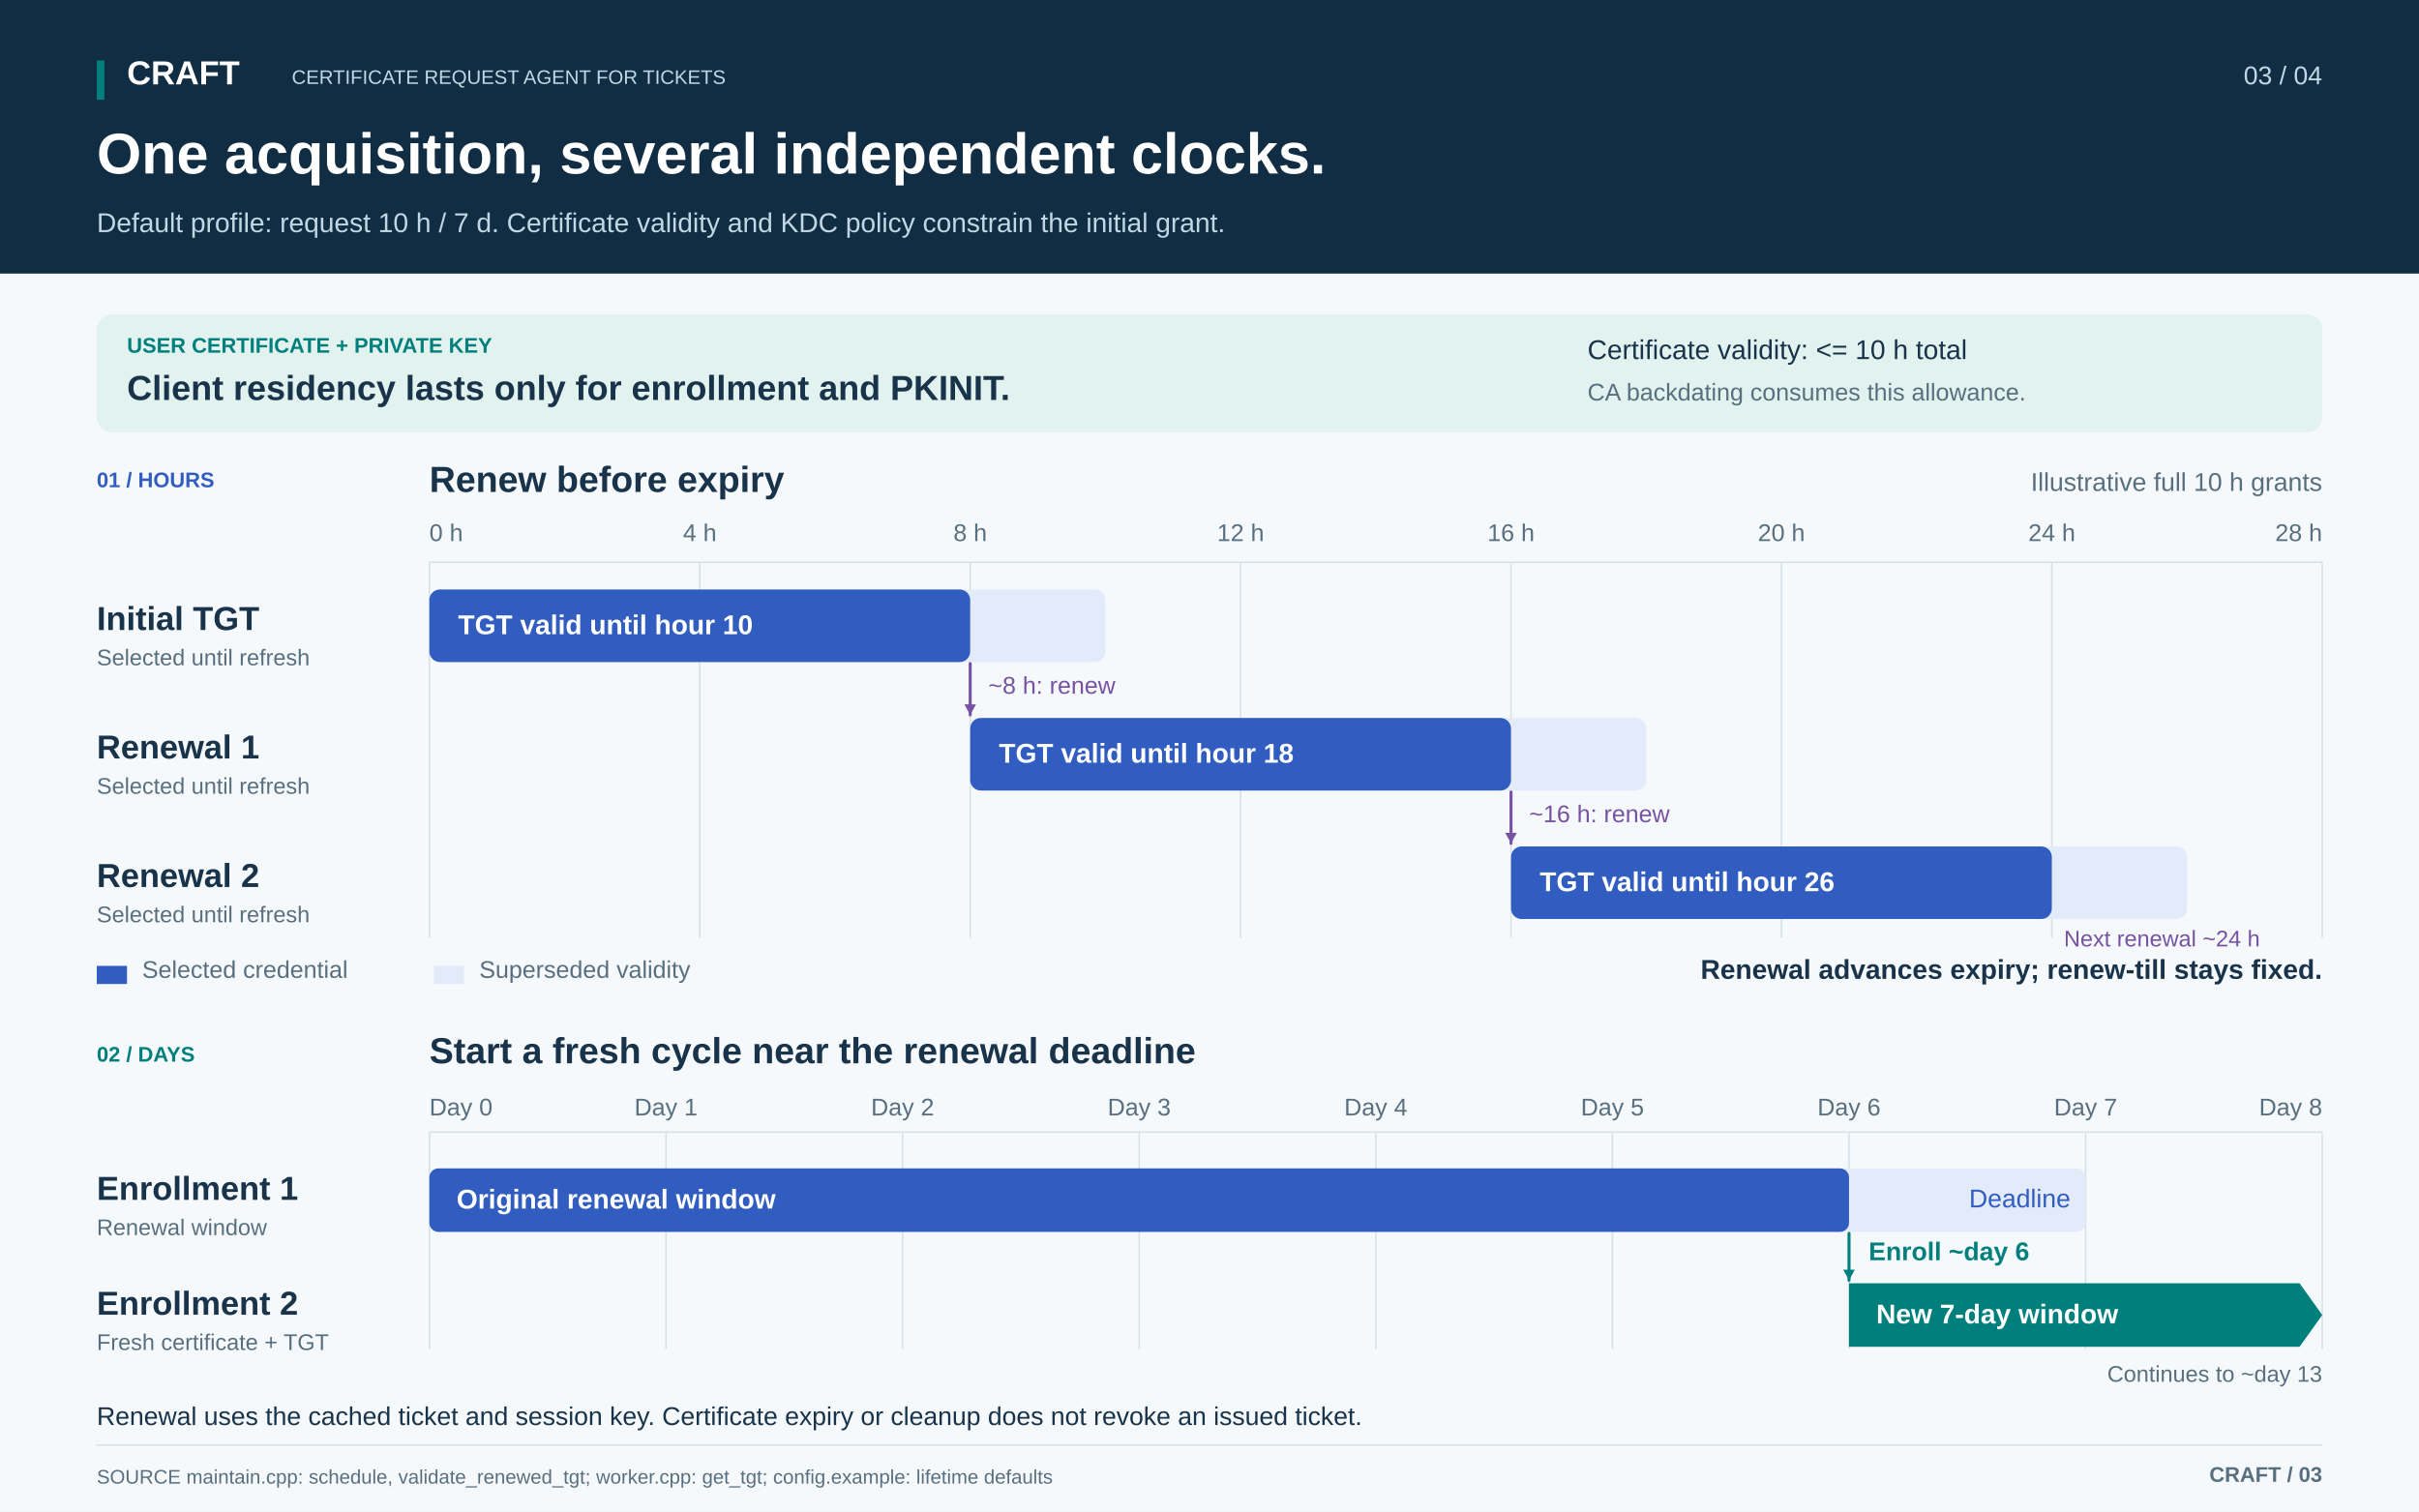
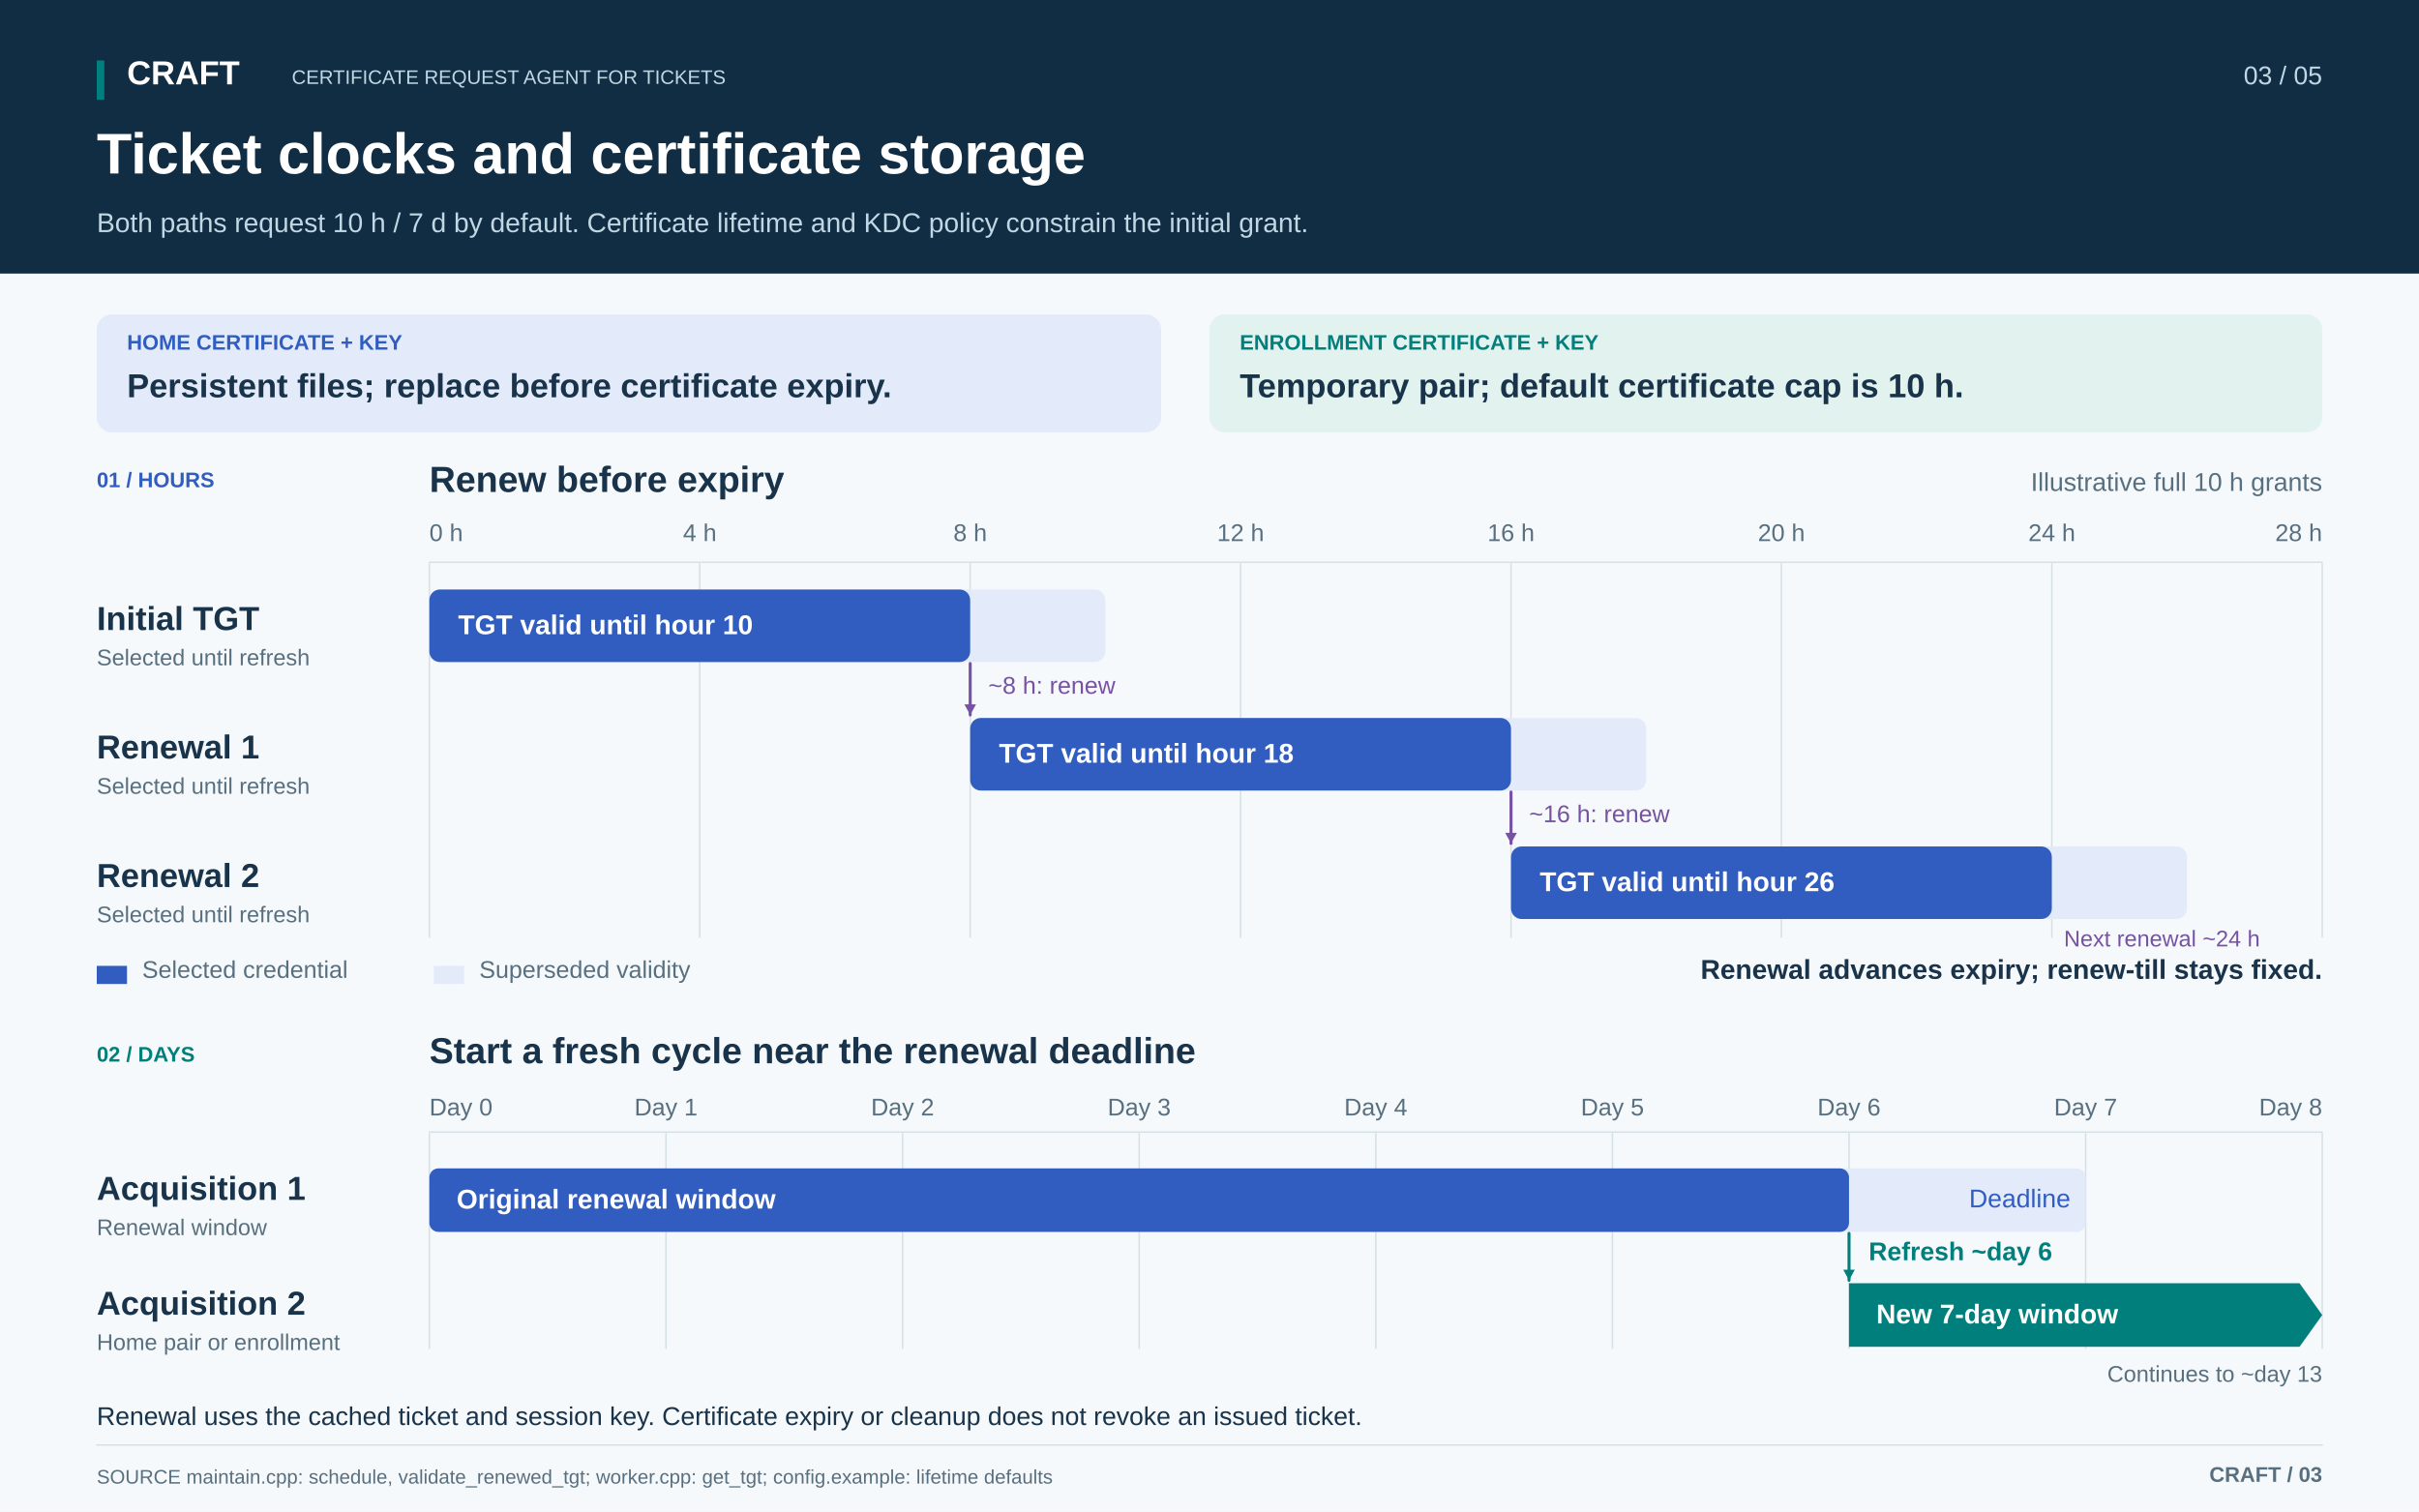
<svg xmlns="http://www.w3.org/2000/svg" width="1600" height="1000" viewBox="0 0 1600 1000" role="img" aria-labelledby="03-credential-timing-title 03-credential-timing-desc">
  <rect x="0" y="0" width="1600" height="1000" rx="0" fill="#F6F9FB" stroke="none" stroke-width="1" />
  <rect x="0" y="0" width="1600" height="181" rx="0" fill="#112D43" stroke="none" stroke-width="1" />
  <rect x="64" y="40" width="5" height="26" rx="0" fill="#007F7C" stroke="none" stroke-width="1" />
  <text x="84" y="55.82" font-size="22" font-family="'Segoe UI', Arial, sans-serif" fill="#FFFFFF" font-weight="600" text-anchor="start">CRAFT</text>
  <text x="193" y="55.53" font-size="13" font-family="'Segoe UI', Arial, sans-serif" fill="#C2D7E4" font-weight="400" text-anchor="start">CERTIFICATE REQUEST AGENT FOR TICKETS</text>
-   <text x="1536" y="55.77" font-size="17" font-family="'Segoe UI', Arial, sans-serif" fill="#C2D7E4" font-weight="400" text-anchor="end">03 / 04</text>
-   <text x="64" y="114.78" font-size="38" font-family="'Segoe UI', Arial, sans-serif" fill="#FFFFFF" font-weight="600" text-anchor="start">One acquisition, several independent clocks.</text>
-   <text x="64" y="153.58" font-size="18" font-family="'Segoe UI', Arial, sans-serif" fill="#C2D7E4" font-weight="400" text-anchor="start">Default profile: request 10 h / 7 d. Certificate validity and KDC policy constrain the initial grant.</text>
-   <rect x="64" y="208" width="1472" height="78" rx="10" fill="#E2F2EF" stroke="none" stroke-width="1" />
-   <text x="84" y="233.34" font-size="14" font-family="'Segoe UI', Arial, sans-serif" fill="#007F7C" font-weight="600" text-anchor="start">USER CERTIFICATE + PRIVATE KEY</text>
-   <text x="84" y="264.63" font-size="23" font-family="'Segoe UI', Arial, sans-serif" fill="#18334A" font-weight="600" text-anchor="start">Client residency lasts only for enrollment and PKINIT.</text>
-   <text x="1050" y="237.58" font-size="18" font-family="'Segoe UI', Arial, sans-serif" fill="#18334A" font-weight="400" text-anchor="start">Certificate validity: &lt;= 10 h total</text>
-   <text x="1050" y="264.96" font-size="16" font-family="'Segoe UI', Arial, sans-serif" fill="#586F7F" font-weight="400" text-anchor="start">CA backdating consumes this allowance.</text>
+   <text x="1536" y="55.77" font-size="17" font-family="'Segoe UI', Arial, sans-serif" fill="#C2D7E4" font-weight="400" text-anchor="end">03 / 05</text>
+   <text x="64" y="114.78" font-size="38" font-family="'Segoe UI', Arial, sans-serif" fill="#FFFFFF" font-weight="600" text-anchor="start">Ticket clocks and certificate storage</text>
+   <text x="64" y="153.58" font-size="18" font-family="'Segoe UI', Arial, sans-serif" fill="#C2D7E4" font-weight="400" text-anchor="start">Both paths request 10 h / 7 d by default. Certificate lifetime and KDC policy constrain the initial grant.</text>
+   <rect x="64" y="208" width="704" height="78" rx="10" fill="#E3EBFA" stroke="none" stroke-width="1" />
+   <text x="84" y="231.34" font-size="14" font-family="'Segoe UI', Arial, sans-serif" fill="#315DC0" font-weight="600" text-anchor="start">HOME CERTIFICATE + KEY</text>
+   <text x="84" y="262.82" font-size="22" font-family="'Segoe UI', Arial, sans-serif" fill="#18334A" font-weight="600" text-anchor="start">Persistent files; replace before certificate expiry.</text>
+   <rect x="800" y="208" width="736" height="78" rx="10" fill="#E2F2EF" stroke="none" stroke-width="1" />
+   <text x="820" y="231.34" font-size="14" font-family="'Segoe UI', Arial, sans-serif" fill="#007F7C" font-weight="600" text-anchor="start">ENROLLMENT CERTIFICATE + KEY</text>
+   <text x="820" y="262.82" font-size="22" font-family="'Segoe UI', Arial, sans-serif" fill="#18334A" font-weight="600" text-anchor="start">Temporary pair; default certificate cap is 10 h.</text>
  <text x="64" y="322.34" font-size="14" font-family="'Segoe UI', Arial, sans-serif" fill="#315DC0" font-weight="600" text-anchor="start">01 / HOURS</text>
  <text x="284" y="325.44" font-size="24" font-family="'Segoe UI', Arial, sans-serif" fill="#18334A" font-weight="600" text-anchor="start">Renew before expiry</text>
  <text x="1536" y="324.77" font-size="17" font-family="'Segoe UI', Arial, sans-serif" fill="#586F7F" font-weight="400" text-anchor="end">Illustrative full 10 h grants</text>
  <polyline points="284.0,373 284.0,620" fill="none" stroke="#D5E0E7" stroke-width="1" stroke-linecap="round" stroke-linejoin="round" />
  <text x="284.0" y="357.96" font-size="16" font-family="'Segoe UI', Arial, sans-serif" fill="#586F7F" font-weight="400" text-anchor="start">0 h</text>
  <polyline points="462.857,373 462.857,620" fill="none" stroke="#D5E0E7" stroke-width="1" stroke-linecap="round" stroke-linejoin="round" />
  <text x="462.857" y="357.96" font-size="16" font-family="'Segoe UI', Arial, sans-serif" fill="#586F7F" font-weight="400" text-anchor="middle">4 h</text>
  <polyline points="641.714,373 641.714,620" fill="none" stroke="#D5E0E7" stroke-width="1" stroke-linecap="round" stroke-linejoin="round" />
  <text x="641.714" y="357.96" font-size="16" font-family="'Segoe UI', Arial, sans-serif" fill="#586F7F" font-weight="400" text-anchor="middle">8 h</text>
  <polyline points="820.571,373 820.571,620" fill="none" stroke="#D5E0E7" stroke-width="1" stroke-linecap="round" stroke-linejoin="round" />
  <text x="820.571" y="357.96" font-size="16" font-family="'Segoe UI', Arial, sans-serif" fill="#586F7F" font-weight="400" text-anchor="middle">12 h</text>
  <polyline points="999.429,373 999.429,620" fill="none" stroke="#D5E0E7" stroke-width="1" stroke-linecap="round" stroke-linejoin="round" />
  <text x="999.429" y="357.96" font-size="16" font-family="'Segoe UI', Arial, sans-serif" fill="#586F7F" font-weight="400" text-anchor="middle">16 h</text>
  <polyline points="1178.286,373 1178.286,620" fill="none" stroke="#D5E0E7" stroke-width="1" stroke-linecap="round" stroke-linejoin="round" />
  <text x="1178.286" y="357.96" font-size="16" font-family="'Segoe UI', Arial, sans-serif" fill="#586F7F" font-weight="400" text-anchor="middle">20 h</text>
  <polyline points="1357.143,373 1357.143,620" fill="none" stroke="#D5E0E7" stroke-width="1" stroke-linecap="round" stroke-linejoin="round" />
  <text x="1357.143" y="357.96" font-size="16" font-family="'Segoe UI', Arial, sans-serif" fill="#586F7F" font-weight="400" text-anchor="middle">24 h</text>
  <polyline points="1536.0,373 1536.0,620" fill="none" stroke="#D5E0E7" stroke-width="1" stroke-linecap="round" stroke-linejoin="round" />
  <text x="1536.0" y="357.96" font-size="16" font-family="'Segoe UI', Arial, sans-serif" fill="#586F7F" font-weight="400" text-anchor="end">28 h</text>
  <polyline points="284,372 1536,372" fill="none" stroke="#D5E0E7" stroke-width="1" stroke-linecap="round" stroke-linejoin="round" />
  <text x="64" y="416.82" font-size="22" font-family="'Segoe UI', Arial, sans-serif" fill="#18334A" font-weight="600" text-anchor="start">Initial TGT</text>
  <text x="64" y="440.15" font-size="15" font-family="'Segoe UI', Arial, sans-serif" fill="#586F7F" font-weight="400" text-anchor="start">Selected until refresh</text>
  <rect x="284.0" y="390" width="447.143" height="48" rx="7" fill="#E3EBFA" stroke="none" stroke-width="1" />
  <rect x="284.0" y="390" width="357.714" height="48" rx="7" fill="#315DC0" stroke="none" stroke-width="1" />
  <text x="303.0" y="419.58" font-size="18" font-family="'Segoe UI', Arial, sans-serif" fill="#FFFFFF" font-weight="600" text-anchor="start">TGT valid until hour 10</text>
  <polyline points="641.714,439 641.714,473" fill="none" stroke="#7752A3" stroke-width="2" stroke-linecap="round" stroke-linejoin="round" />
  <polygon points="641.714,473 645.564,466.0 637.864,466.0" fill="#7752A3" />
  <text x="653.714" y="458.96" font-size="16" font-family="'Segoe UI', Arial, sans-serif" fill="#7752A3" font-weight="400" text-anchor="start">~8 h: renew</text>
  <text x="64" y="501.82" font-size="22" font-family="'Segoe UI', Arial, sans-serif" fill="#18334A" font-weight="600" text-anchor="start">Renewal 1</text>
  <text x="64" y="525.15" font-size="15" font-family="'Segoe UI', Arial, sans-serif" fill="#586F7F" font-weight="400" text-anchor="start">Selected until refresh</text>
  <rect x="641.714" y="475" width="447.143" height="48" rx="7" fill="#E3EBFA" stroke="none" stroke-width="1" />
  <rect x="641.714" y="475" width="357.714" height="48" rx="7" fill="#315DC0" stroke="none" stroke-width="1" />
  <text x="660.714" y="504.58" font-size="18" font-family="'Segoe UI', Arial, sans-serif" fill="#FFFFFF" font-weight="600" text-anchor="start">TGT valid until hour 18</text>
  <polyline points="999.429,524 999.429,558" fill="none" stroke="#7752A3" stroke-width="2" stroke-linecap="round" stroke-linejoin="round" />
  <polygon points="999.429,558 1003.279,551.0 995.579,551.0" fill="#7752A3" />
  <text x="1011.429" y="543.96" font-size="16" font-family="'Segoe UI', Arial, sans-serif" fill="#7752A3" font-weight="400" text-anchor="start">~16 h: renew</text>
  <text x="64" y="586.82" font-size="22" font-family="'Segoe UI', Arial, sans-serif" fill="#18334A" font-weight="600" text-anchor="start">Renewal 2</text>
  <text x="64" y="610.15" font-size="15" font-family="'Segoe UI', Arial, sans-serif" fill="#586F7F" font-weight="400" text-anchor="start">Selected until refresh</text>
  <rect x="999.429" y="560" width="447.143" height="48" rx="7" fill="#E3EBFA" stroke="none" stroke-width="1" />
  <rect x="999.429" y="560" width="357.714" height="48" rx="7" fill="#315DC0" stroke="none" stroke-width="1" />
  <text x="1018.429" y="589.58" font-size="18" font-family="'Segoe UI', Arial, sans-serif" fill="#FFFFFF" font-weight="600" text-anchor="start">TGT valid until hour 26</text>
  <text x="1365.143" y="626.15" font-size="15" font-family="'Segoe UI', Arial, sans-serif" fill="#7752A3" font-weight="400" text-anchor="start">Next renewal ~24 h</text>
  <rect x="64" y="639" width="20" height="12" rx="0" fill="#315DC0" stroke="none" stroke-width="1" />
  <text x="94" y="646.96" font-size="16" font-family="'Segoe UI', Arial, sans-serif" fill="#586F7F" font-weight="400" text-anchor="start">Selected credential</text>
  <rect x="287" y="639" width="20" height="12" rx="0" fill="#E3EBFA" stroke="none" stroke-width="1" />
  <text x="317" y="646.96" font-size="16" font-family="'Segoe UI', Arial, sans-serif" fill="#586F7F" font-weight="400" text-anchor="start">Superseded validity</text>
  <text x="1536" y="647.58" font-size="18" font-family="'Segoe UI', Arial, sans-serif" fill="#18334A" font-weight="600" text-anchor="end">Renewal advances expiry; renew-till stays fixed.</text>
  <text x="64" y="702.34" font-size="14" font-family="'Segoe UI', Arial, sans-serif" fill="#007F7C" font-weight="600" text-anchor="start">02 / DAYS</text>
  <text x="284" y="703.44" font-size="24" font-family="'Segoe UI', Arial, sans-serif" fill="#18334A" font-weight="600" text-anchor="start">Start a fresh cycle near the renewal deadline</text>
  <polyline points="284.0,750 284.0,892" fill="none" stroke="#D5E0E7" stroke-width="1" stroke-linecap="round" stroke-linejoin="round" />
  <text x="284.0" y="737.96" font-size="16" font-family="'Segoe UI', Arial, sans-serif" fill="#586F7F" font-weight="400" text-anchor="start">Day 0</text>
  <polyline points="440.5,750 440.5,892" fill="none" stroke="#D5E0E7" stroke-width="1" stroke-linecap="round" stroke-linejoin="round" />
  <text x="440.5" y="737.96" font-size="16" font-family="'Segoe UI', Arial, sans-serif" fill="#586F7F" font-weight="400" text-anchor="middle">Day 1</text>
  <polyline points="597.0,750 597.0,892" fill="none" stroke="#D5E0E7" stroke-width="1" stroke-linecap="round" stroke-linejoin="round" />
  <text x="597.0" y="737.96" font-size="16" font-family="'Segoe UI', Arial, sans-serif" fill="#586F7F" font-weight="400" text-anchor="middle">Day 2</text>
  <polyline points="753.5,750 753.5,892" fill="none" stroke="#D5E0E7" stroke-width="1" stroke-linecap="round" stroke-linejoin="round" />
  <text x="753.5" y="737.96" font-size="16" font-family="'Segoe UI', Arial, sans-serif" fill="#586F7F" font-weight="400" text-anchor="middle">Day 3</text>
  <polyline points="910.0,750 910.0,892" fill="none" stroke="#D5E0E7" stroke-width="1" stroke-linecap="round" stroke-linejoin="round" />
  <text x="910.0" y="737.96" font-size="16" font-family="'Segoe UI', Arial, sans-serif" fill="#586F7F" font-weight="400" text-anchor="middle">Day 4</text>
  <polyline points="1066.5,750 1066.5,892" fill="none" stroke="#D5E0E7" stroke-width="1" stroke-linecap="round" stroke-linejoin="round" />
  <text x="1066.5" y="737.96" font-size="16" font-family="'Segoe UI', Arial, sans-serif" fill="#586F7F" font-weight="400" text-anchor="middle">Day 5</text>
  <polyline points="1223.0,750 1223.0,892" fill="none" stroke="#D5E0E7" stroke-width="1" stroke-linecap="round" stroke-linejoin="round" />
  <text x="1223.0" y="737.96" font-size="16" font-family="'Segoe UI', Arial, sans-serif" fill="#586F7F" font-weight="400" text-anchor="middle">Day 6</text>
  <polyline points="1379.5,750 1379.5,892" fill="none" stroke="#D5E0E7" stroke-width="1" stroke-linecap="round" stroke-linejoin="round" />
  <text x="1379.5" y="737.96" font-size="16" font-family="'Segoe UI', Arial, sans-serif" fill="#586F7F" font-weight="400" text-anchor="middle">Day 7</text>
  <polyline points="1536.0,750 1536.0,892" fill="none" stroke="#D5E0E7" stroke-width="1" stroke-linecap="round" stroke-linejoin="round" />
  <text x="1536.0" y="737.96" font-size="16" font-family="'Segoe UI', Arial, sans-serif" fill="#586F7F" font-weight="400" text-anchor="end">Day 8</text>
  <polyline points="284,749 1536,749" fill="none" stroke="#D5E0E7" stroke-width="1" stroke-linecap="round" stroke-linejoin="round" />
-   <text x="64" y="793.82" font-size="22" font-family="'Segoe UI', Arial, sans-serif" fill="#18334A" font-weight="600" text-anchor="start">Enrollment 1</text>
+   <text x="64" y="793.82" font-size="22" font-family="'Segoe UI', Arial, sans-serif" fill="#18334A" font-weight="600" text-anchor="start">Acquisition 1</text>
  <text x="64" y="817.15" font-size="15" font-family="'Segoe UI', Arial, sans-serif" fill="#586F7F" font-weight="400" text-anchor="start">Renewal window</text>
  <rect x="284.0" y="773" width="1095.5" height="42" rx="6" fill="#E3EBFA" stroke="none" stroke-width="1" />
  <rect x="284.0" y="773" width="939.0" height="42" rx="6" fill="#315DC0" stroke="none" stroke-width="1" />
  <text x="302.0" y="799.58" font-size="18" font-family="'Segoe UI', Arial, sans-serif" fill="#FFFFFF" font-weight="600" text-anchor="start">Original renewal window</text>
  <text x="1369.5" y="798.77" font-size="17" font-family="'Segoe UI', Arial, sans-serif" fill="#315DC0" font-weight="400" text-anchor="end">Deadline</text>
  <polyline points="1223.0,816 1223.0,847" fill="none" stroke="#007F7C" stroke-width="2" stroke-linecap="round" stroke-linejoin="round" />
  <polygon points="1223.0,847 1226.85,840.0 1219.15,840.0" fill="#007F7C" />
-   <text x="1236.0" y="833.77" font-size="17" font-family="'Segoe UI', Arial, sans-serif" fill="#007F7C" font-weight="600" text-anchor="start">Enroll ~day 6</text>
-   <text x="64" y="869.82" font-size="22" font-family="'Segoe UI', Arial, sans-serif" fill="#18334A" font-weight="600" text-anchor="start">Enrollment 2</text>
-   <text x="64" y="893.15" font-size="15" font-family="'Segoe UI', Arial, sans-serif" fill="#586F7F" font-weight="400" text-anchor="start">Fresh certificate + TGT</text>
+   <text x="1236.0" y="833.77" font-size="17" font-family="'Segoe UI', Arial, sans-serif" fill="#007F7C" font-weight="600" text-anchor="start">Refresh ~day 6</text>
+   <text x="64" y="869.82" font-size="22" font-family="'Segoe UI', Arial, sans-serif" fill="#18334A" font-weight="600" text-anchor="start">Acquisition 2</text>
+   <text x="64" y="893.15" font-size="15" font-family="'Segoe UI', Arial, sans-serif" fill="#586F7F" font-weight="400" text-anchor="start">Home pair or enrollment</text>
  <polygon points="1223.0,849 1521,849 1536,870 1521,891 1223.0,891" fill="#007F7C" />
  <text x="1241.0" y="875.58" font-size="18" font-family="'Segoe UI', Arial, sans-serif" fill="#FFFFFF" font-weight="600" text-anchor="start">New 7-day window</text>
  <text x="1536" y="914.15" font-size="15" font-family="'Segoe UI', Arial, sans-serif" fill="#586F7F" font-weight="400" text-anchor="end">Continues to ~day 13</text>
  <text x="64" y="942.77" font-size="17" font-family="'Segoe UI', Arial, sans-serif" fill="#18334A" font-weight="400" text-anchor="start">Renewal uses the cached ticket and session key. Certificate expiry or cleanup does not revoke an issued ticket.</text>
  <polyline points="64,956 1536,956" fill="none" stroke="#D5E0E7" stroke-width="1" stroke-linecap="round" stroke-linejoin="round" />
  <text x="64" y="981.53" font-size="13" font-family="'Segoe UI', Arial, sans-serif" fill="#586F7F" font-weight="400" text-anchor="start">SOURCE  maintain.cpp: schedule, validate_renewed_tgt; worker.cpp: get_tgt; config.example: lifetime defaults</text>
  <text x="1536" y="980.34" font-size="14" font-family="'Segoe UI', Arial, sans-serif" fill="#586F7F" font-weight="600" text-anchor="end">CRAFT  /  03</text>
</svg>
